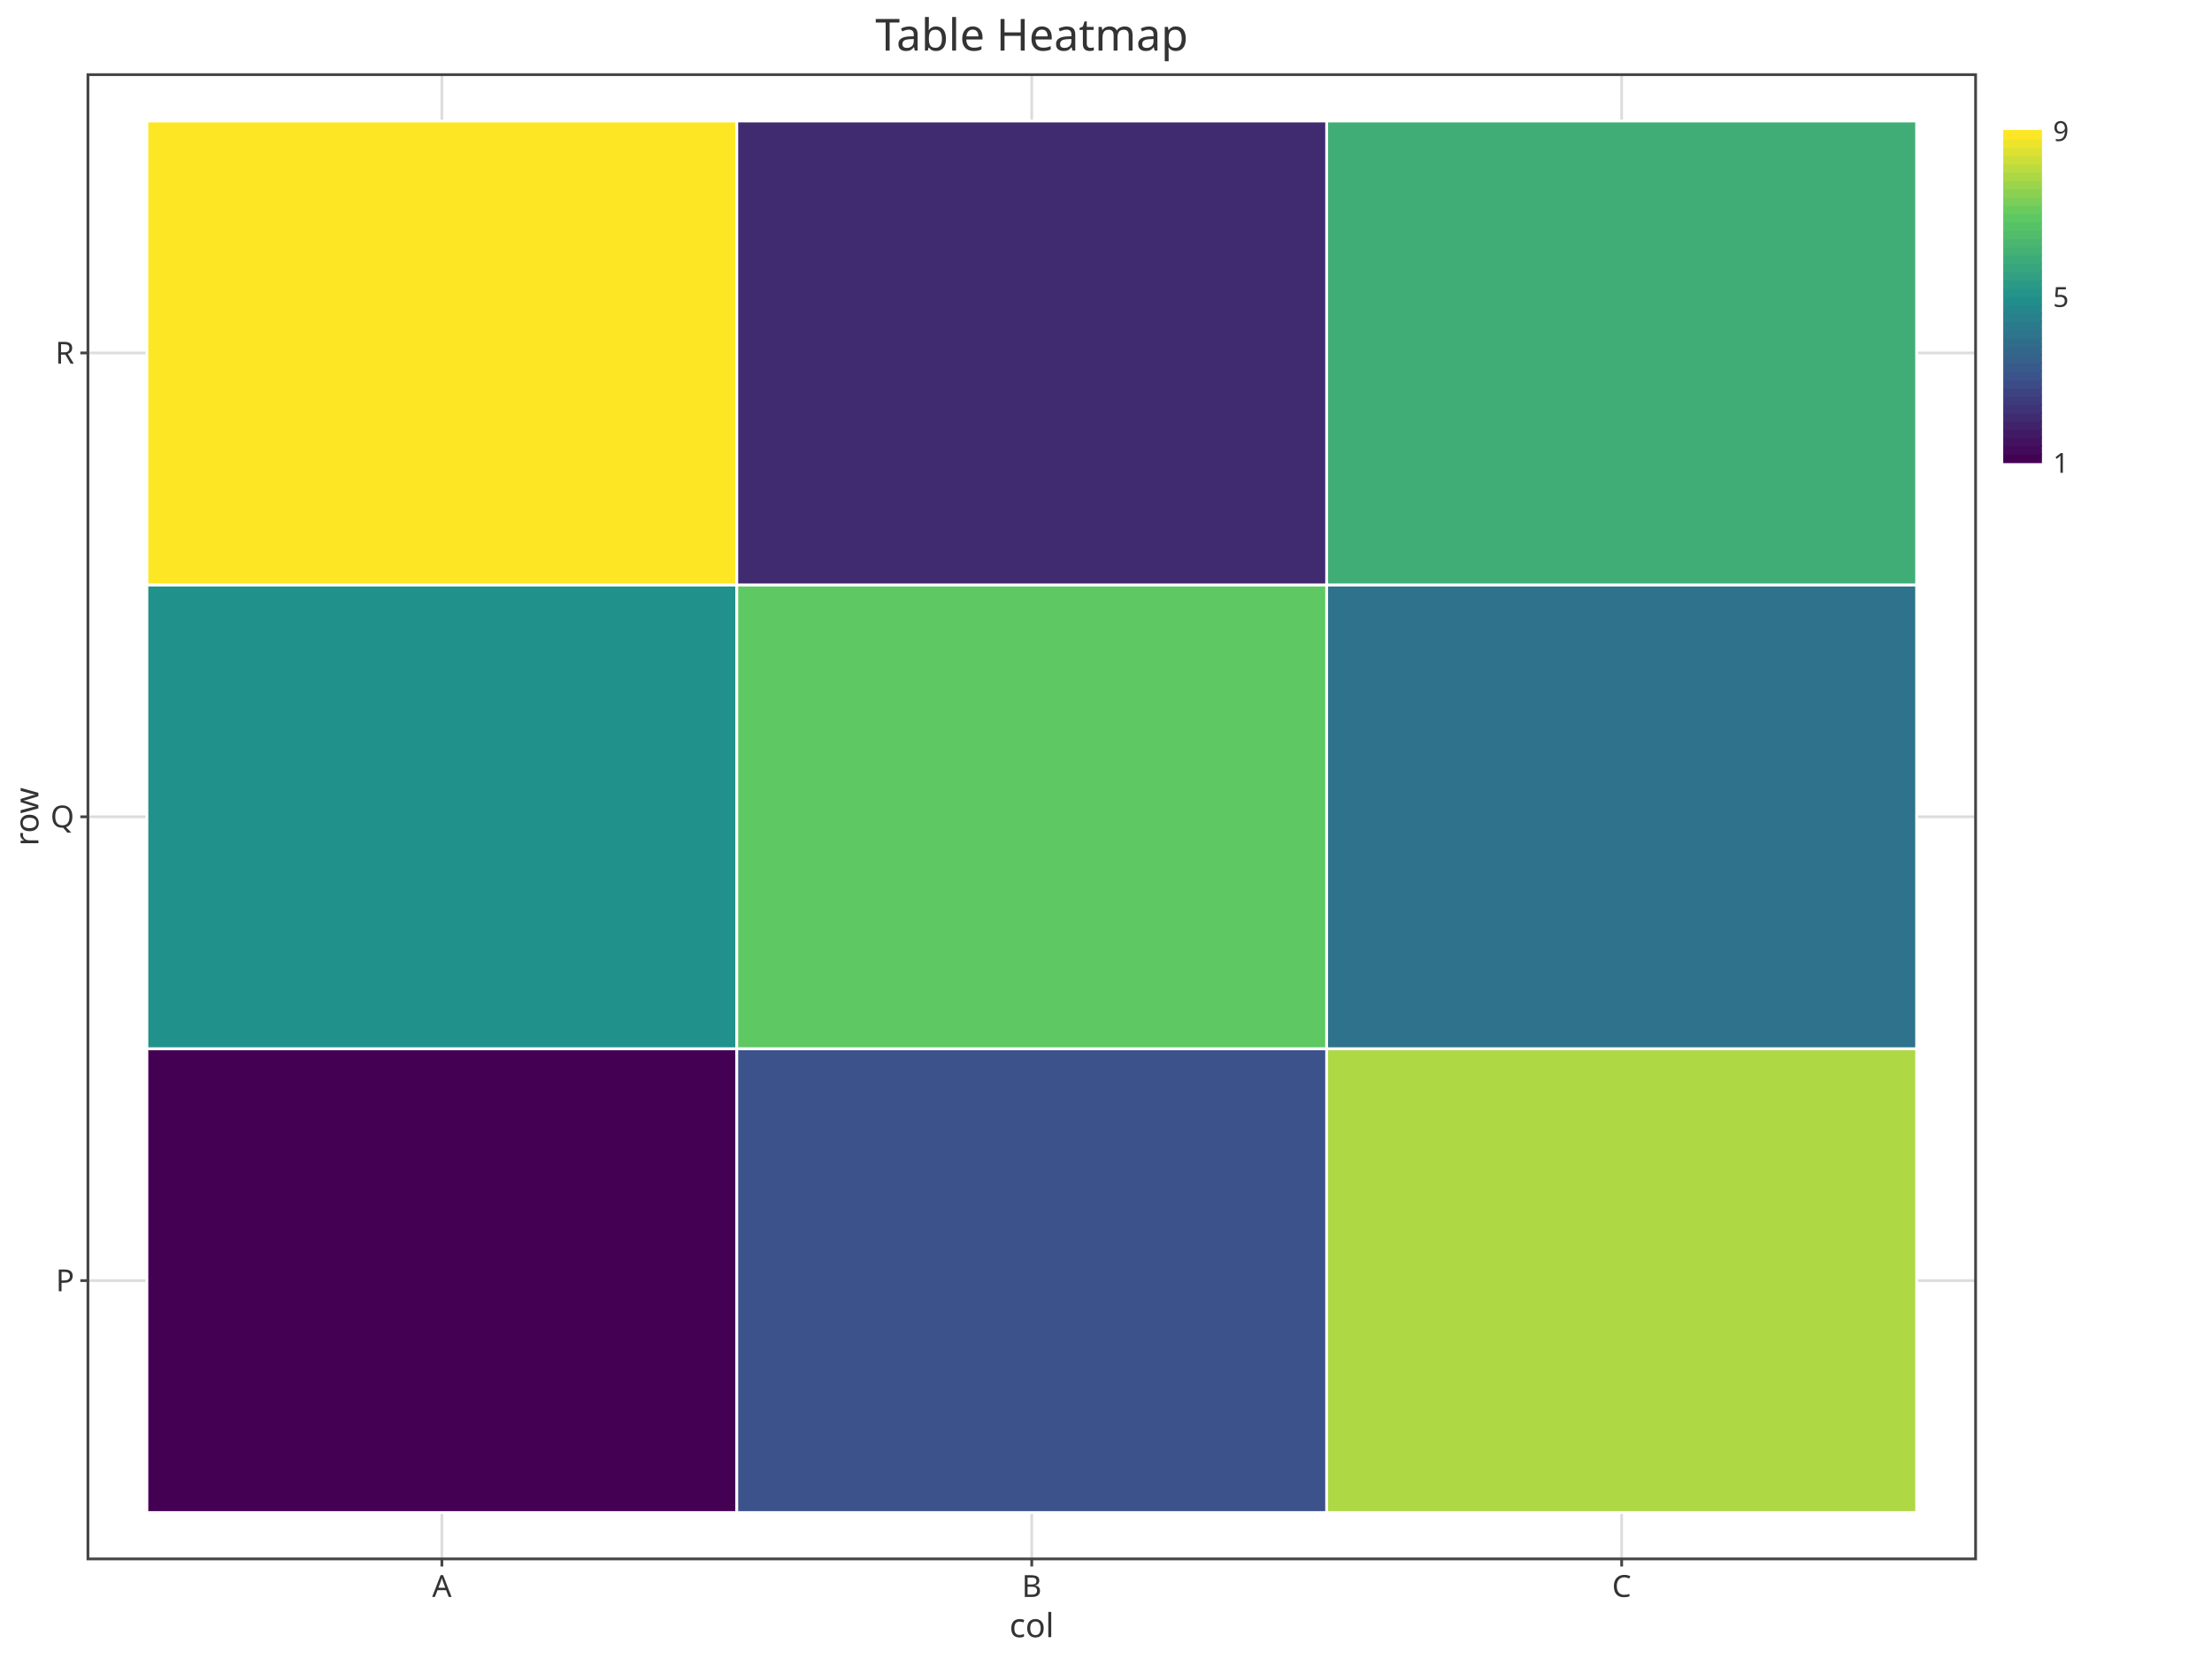
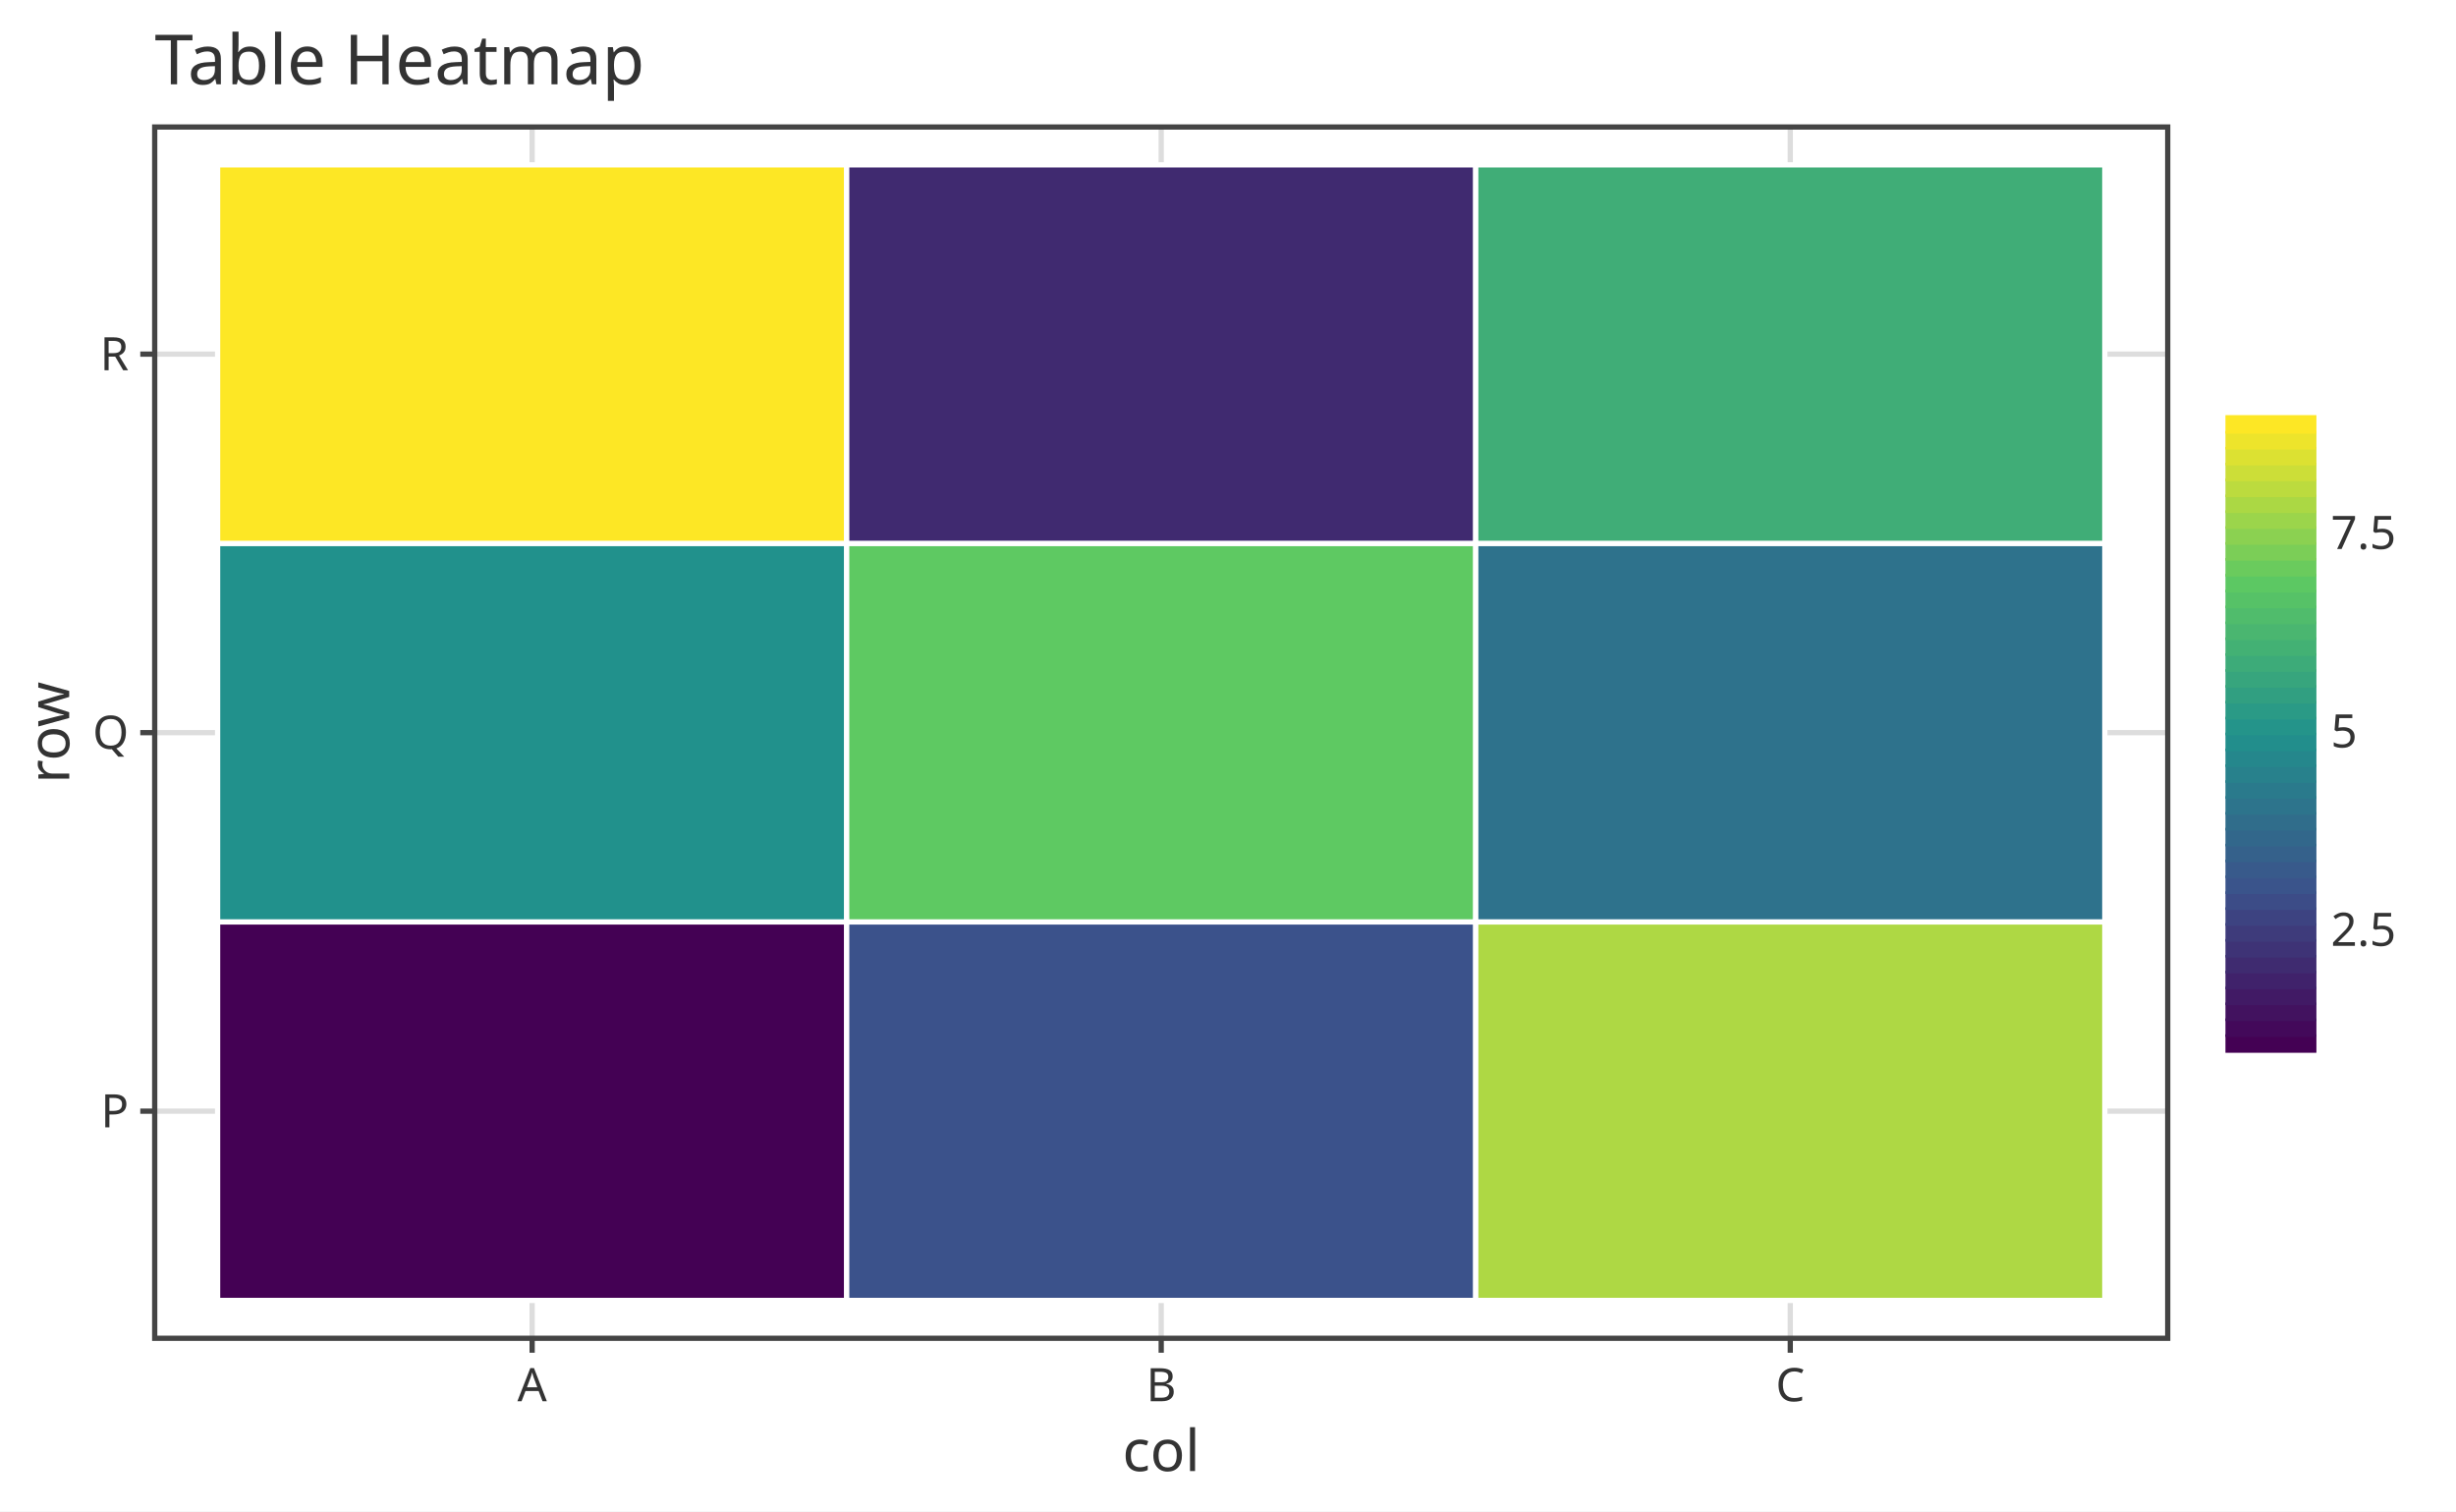
- <svg xmlns="http://www.w3.org/2000/svg" width="800" height="600" viewBox="0 0 800 600">
-   <rect x="0.0" y="0.0" width="800.0" height="600.0" fill="#ffffff" fill-opacity="1.0" stroke="none" />
-   <line x1="159.806" y1="27.0" x2="159.806" y2="563.8" stroke="#dddddd" stroke-width="1.0" />
-   <line x1="373.15" y1="27.0" x2="373.15" y2="563.8" stroke="#dddddd" stroke-width="1.0" />
-   <line x1="586.494" y1="27.0" x2="586.494" y2="563.8" stroke="#dddddd" stroke-width="1.0" />
-   <line x1="31.8" y1="463.15" x2="714.5" y2="463.15" stroke="#dddddd" stroke-width="1.0" />
-   <line x1="31.8" y1="295.4" x2="714.5" y2="295.4" stroke="#dddddd" stroke-width="1.0" />
-   <line x1="31.8" y1="127.65" x2="714.5" y2="127.65" stroke="#dddddd" stroke-width="1.0" />
-   <rect x="31.8" y="27.0" width="682.7" height="536.8" fill="#ffffff" fill-opacity="0.0" stroke="#444444" stroke-width="1.0" />
-   <line x1="159.806" y1="563.8" x2="159.806" y2="566.55" stroke="#444444" stroke-width="1.0" />
-   <text x="159.806" y="577.55" fill="#333333" font-size="11.0" font-family="sans-serif" text-anchor="middle">A</text>
-   <line x1="373.15" y1="563.8" x2="373.15" y2="566.55" stroke="#444444" stroke-width="1.0" />
-   <text x="373.15" y="577.55" fill="#333333" font-size="11.0" font-family="sans-serif" text-anchor="middle">B</text>
-   <line x1="586.494" y1="563.8" x2="586.494" y2="566.55" stroke="#444444" stroke-width="1.0" />
-   <text x="586.494" y="577.55" fill="#333333" font-size="11.0" font-family="sans-serif" text-anchor="middle">C</text>
-   <line x1="31.8" y1="463.15" x2="29.05" y2="463.15" stroke="#444444" stroke-width="1.0" />
-   <text x="26.85" y="467.0" fill="#333333" font-size="11.0" font-family="sans-serif" text-anchor="end">P</text>
-   <line x1="31.8" y1="295.4" x2="29.05" y2="295.4" stroke="#444444" stroke-width="1.0" />
-   <text x="26.85" y="299.25" fill="#333333" font-size="11.0" font-family="sans-serif" text-anchor="end">Q</text>
-   <line x1="31.8" y1="127.65" x2="29.05" y2="127.65" stroke="#444444" stroke-width="1.0" />
-   <text x="26.85" y="131.5" fill="#333333" font-size="11.0" font-family="sans-serif" text-anchor="end">R</text>
-   <text x="373.15" y="18.3" fill="#333333" font-size="16.0" font-family="sans-serif" text-anchor="middle">Table Heatmap</text>
-   <text x="373.15" y="592.1" fill="#333333" font-size="12.0" font-family="sans-serif" text-anchor="middle">col</text>
-   <text x="13.9" y="295.4" fill="#333333" font-size="12.0" font-family="sans-serif" text-anchor="middle" transform="rotate(-90.0 13.9 295.4)">row</text>
-   <rect x="53.134" y="379.275" width="213.344" height="167.75" fill="#440154" fill-opacity="1.0" stroke="#ffffff" stroke-width="1.0" />
-   <rect x="53.134" y="211.525" width="213.344" height="167.75" fill="#21918c" fill-opacity="1.0" stroke="#ffffff" stroke-width="1.0" />
-   <rect x="53.134" y="43.775" width="213.344" height="167.75" fill="#fde725" fill-opacity="1.0" stroke="#ffffff" stroke-width="1.0" />
-   <rect x="266.478" y="379.275" width="213.344" height="167.75" fill="#3b528b" fill-opacity="1.0" stroke="#ffffff" stroke-width="1.0" />
-   <rect x="266.478" y="211.525" width="213.344" height="167.75" fill="#5ec962" fill-opacity="1.0" stroke="#ffffff" stroke-width="1.0" />
-   <rect x="266.478" y="43.775" width="213.344" height="167.75" fill="#402a70" fill-opacity="1.0" stroke="#ffffff" stroke-width="1.0" />
-   <rect x="479.822" y="379.275" width="213.344" height="167.75" fill="#aed844" fill-opacity="1.0" stroke="#ffffff" stroke-width="1.0" />
-   <rect x="479.822" y="211.525" width="213.344" height="167.75" fill="#2e728c" fill-opacity="1.0" stroke="#ffffff" stroke-width="1.0" />
-   <rect x="479.822" y="43.775" width="213.344" height="167.75" fill="#40ad77" fill-opacity="1.0" stroke="#ffffff" stroke-width="1.0" />
-   <rect x="724.5" y="164.0" width="14.0" height="3.5" fill="#440154" fill-opacity="1.0" stroke="none" />
-   <rect x="724.5" y="161.0" width="14.0" height="3.5" fill="#43095a" fill-opacity="1.0" stroke="none" />
-   <rect x="724.5" y="158.0" width="14.0" height="3.5" fill="#42125f" fill-opacity="1.0" stroke="none" />
-   <rect x="724.5" y="155.0" width="14.0" height="3.5" fill="#411a65" fill-opacity="1.0" stroke="none" />
-   <rect x="724.5" y="152.0" width="14.0" height="3.5" fill="#40226b" fill-opacity="1.0" stroke="none" />
-   <rect x="724.5" y="149.0" width="14.0" height="3.5" fill="#3f2b70" fill-opacity="1.0" stroke="none" />
-   <rect x="724.5" y="146.0" width="14.0" height="3.5" fill="#3e3376" fill-opacity="1.0" stroke="none" />
-   <rect x="724.5" y="143.0" width="14.0" height="3.5" fill="#3e3b7b" fill-opacity="1.0" stroke="none" />
-   <rect x="724.5" y="140.0" width="14.0" height="3.5" fill="#3d4381" fill-opacity="1.0" stroke="none" />
-   <rect x="724.5" y="137.0" width="14.0" height="3.5" fill="#3c4c87" fill-opacity="1.0" stroke="none" />
-   <rect x="724.5" y="134.0" width="14.0" height="3.5" fill="#3a548b" fill-opacity="1.0" stroke="none" />
-   <rect x="724.5" y="131.0" width="14.0" height="3.5" fill="#385a8b" fill-opacity="1.0" stroke="none" />
-   <rect x="724.5" y="128.0" width="14.0" height="3.5" fill="#35618b" fill-opacity="1.0" stroke="none" />
-   <rect x="724.5" y="125.0" width="14.0" height="3.5" fill="#32678b" fill-opacity="1.0" stroke="none" />
-   <rect x="724.5" y="122.0" width="14.0" height="3.5" fill="#306d8b" fill-opacity="1.0" stroke="none" />
-   <rect x="724.5" y="119.0" width="14.0" height="3.5" fill="#2d748c" fill-opacity="1.0" stroke="none" />
-   <rect x="724.5" y="116.0" width="14.0" height="3.5" fill="#2a7a8c" fill-opacity="1.0" stroke="none" />
-   <rect x="724.5" y="113.0" width="14.0" height="3.5" fill="#28818c" fill-opacity="1.0" stroke="none" />
-   <rect x="724.5" y="110.0" width="14.0" height="3.5" fill="#25878c" fill-opacity="1.0" stroke="none" />
-   <rect x="724.5" y="107.0" width="14.0" height="3.5" fill="#228e8c" fill-opacity="1.0" stroke="none" />
-   <rect x="724.5" y="104.0" width="14.0" height="3.5" fill="#24948a" fill-opacity="1.0" stroke="none" />
-   <rect x="724.5" y="101.0" width="14.0" height="3.5" fill="#2a9a86" fill-opacity="1.0" stroke="none" />
-   <rect x="724.5" y="98.0" width="14.0" height="3.5" fill="#319f81" fill-opacity="1.0" stroke="none" />
-   <rect x="724.5" y="95.0" width="14.0" height="3.5" fill="#37a57d" fill-opacity="1.0" stroke="none" />
-   <rect x="724.5" y="92.0" width="14.0" height="3.5" fill="#3dab79" fill-opacity="1.0" stroke="none" />
-   <rect x="724.5" y="89.0" width="14.0" height="3.5" fill="#43b174" fill-opacity="1.0" stroke="none" />
-   <rect x="724.5" y="86.0" width="14.0" height="3.5" fill="#4ab670" fill-opacity="1.0" stroke="none" />
-   <rect x="724.5" y="83.0" width="14.0" height="3.5" fill="#50bc6c" fill-opacity="1.0" stroke="none" />
-   <rect x="724.5" y="80.0" width="14.0" height="3.5" fill="#56c267" fill-opacity="1.0" stroke="none" />
-   <rect x="724.5" y="77.0" width="14.0" height="3.5" fill="#5cc863" fill-opacity="1.0" stroke="none" />
-   <rect x="724.5" y="74.0" width="14.0" height="3.5" fill="#6acb5d" fill-opacity="1.0" stroke="none" />
-   <rect x="724.5" y="71.0" width="14.0" height="3.5" fill="#7bce57" fill-opacity="1.0" stroke="none" />
-   <rect x="724.5" y="68.0" width="14.0" height="3.5" fill="#8bd151" fill-opacity="1.0" stroke="none" />
-   <rect x="724.5" y="65.0" width="14.0" height="3.5" fill="#9bd54b" fill-opacity="1.0" stroke="none" />
-   <rect x="724.5" y="62.0" width="14.0" height="3.5" fill="#abd844" fill-opacity="1.0" stroke="none" />
-   <rect x="724.5" y="59.0" width="14.0" height="3.5" fill="#bcdb3e" fill-opacity="1.0" stroke="none" />
-   <rect x="724.5" y="56.0" width="14.0" height="3.5" fill="#ccde38" fill-opacity="1.0" stroke="none" />
-   <rect x="724.5" y="53.0" width="14.0" height="3.5" fill="#dce132" fill-opacity="1.0" stroke="none" />
-   <rect x="724.5" y="50.0" width="14.0" height="3.5" fill="#ede42b" fill-opacity="1.0" stroke="none" />
-   <rect x="724.5" y="47.0" width="14.0" height="3.5" fill="#fde725" fill-opacity="1.0" stroke="none" />
-   <text x="742.5" y="51.0" fill="#333333" font-size="10.0" font-family="sans-serif" text-anchor="start">9</text>
-   <text x="742.5" y="111.0" fill="#333333" font-size="10.0" font-family="sans-serif" text-anchor="start">5</text>
-   <text x="742.5" y="171.0" fill="#333333" font-size="10.0" font-family="sans-serif" text-anchor="start">1</text>
+ <svg xmlns="http://www.w3.org/2000/svg" width="624" height="384" viewBox="0 0 624 384">
+   <rect x="0.0" y="0.0" width="624.0" height="384.0" fill="#ffffff" fill-opacity="1.0" stroke="none" />
+   <line x1="135.203" y1="32.267" x2="135.203" y2="340.0" stroke="#dddddd" stroke-width="1.333" />
+   <line x1="295.031" y1="32.267" x2="295.031" y2="340.0" stroke="#dddddd" stroke-width="1.333" />
+   <line x1="454.859" y1="32.267" x2="454.859" y2="340.0" stroke="#dddddd" stroke-width="1.333" />
+   <line x1="39.307" y1="282.3" x2="550.755" y2="282.3" stroke="#dddddd" stroke-width="1.333" />
+   <line x1="39.307" y1="186.133" x2="550.755" y2="186.133" stroke="#dddddd" stroke-width="1.333" />
+   <line x1="39.307" y1="89.967" x2="550.755" y2="89.967" stroke="#dddddd" stroke-width="1.333" />
+   <rect x="39.307" y="32.267" width="511.449" height="307.733" fill="#ffffff" fill-opacity="0.0" stroke="#444444" stroke-width="1.333" />
+   <line x1="135.203" y1="340.0" x2="135.203" y2="343.667" stroke="#444444" stroke-width="1.333" />
+   <text x="135.203" y="355.987" fill="#333333" font-size="11.733" font-family="sans-serif" text-anchor="middle">A</text>
+   <line x1="295.031" y1="340.0" x2="295.031" y2="343.667" stroke="#444444" stroke-width="1.333" />
+   <text x="295.031" y="355.987" fill="#333333" font-size="11.733" font-family="sans-serif" text-anchor="middle">B</text>
+   <line x1="454.859" y1="340.0" x2="454.859" y2="343.667" stroke="#444444" stroke-width="1.333" />
+   <text x="454.859" y="355.987" fill="#333333" font-size="11.733" font-family="sans-serif" text-anchor="middle">C</text>
+   <line x1="39.307" y1="282.3" x2="35.64" y2="282.3" stroke="#444444" stroke-width="1.333" />
+   <text x="32.707" y="286.407" fill="#333333" font-size="11.733" font-family="sans-serif" text-anchor="end">P</text>
+   <line x1="39.307" y1="186.133" x2="35.64" y2="186.133" stroke="#444444" stroke-width="1.333" />
+   <text x="32.707" y="190.24" fill="#333333" font-size="11.733" font-family="sans-serif" text-anchor="end">Q</text>
+   <line x1="39.307" y1="89.967" x2="35.64" y2="89.967" stroke="#444444" stroke-width="1.333" />
+   <text x="32.707" y="94.073" fill="#333333" font-size="11.733" font-family="sans-serif" text-anchor="end">R</text>
+   <text x="39.307" y="21.413" fill="#333333" font-size="17.6" font-family="sans-serif" text-anchor="start">Table Heatmap</text>
+   <text x="295.031" y="373.733" fill="#333333" font-size="14.667" font-family="sans-serif" text-anchor="middle">col</text>
+   <text x="17.6" y="186.133" fill="#333333" font-size="14.667" font-family="sans-serif" text-anchor="middle" transform="rotate(-90.0 17.6 186.1333)">row</text>
+   <rect x="55.289" y="234.217" width="159.828" height="96.167" fill="#440154" fill-opacity="1.0" stroke="#ffffff" stroke-width="1.333" />
+   <rect x="55.289" y="138.05" width="159.828" height="96.167" fill="#21918c" fill-opacity="1.0" stroke="#ffffff" stroke-width="1.333" />
+   <rect x="55.289" y="41.883" width="159.828" height="96.167" fill="#fde725" fill-opacity="1.0" stroke="#ffffff" stroke-width="1.333" />
+   <rect x="215.117" y="234.217" width="159.828" height="96.167" fill="#3b528b" fill-opacity="1.0" stroke="#ffffff" stroke-width="1.333" />
+   <rect x="215.117" y="138.05" width="159.828" height="96.167" fill="#5ec962" fill-opacity="1.0" stroke="#ffffff" stroke-width="1.333" />
+   <rect x="215.117" y="41.883" width="159.828" height="96.167" fill="#402a70" fill-opacity="1.0" stroke="#ffffff" stroke-width="1.333" />
+   <rect x="374.945" y="234.217" width="159.828" height="96.167" fill="#aed844" fill-opacity="1.0" stroke="#ffffff" stroke-width="1.333" />
+   <rect x="374.945" y="138.05" width="159.828" height="96.167" fill="#2e728c" fill-opacity="1.0" stroke="#ffffff" stroke-width="1.333" />
+   <rect x="374.945" y="41.883" width="159.828" height="96.167" fill="#40ad77" fill-opacity="1.0" stroke="#ffffff" stroke-width="1.333" />
+   <rect x="565.422" y="262.767" width="23.114" height="4.7" fill="#440154" fill-opacity="1.0" stroke="none" />
+   <rect x="565.422" y="258.733" width="23.114" height="4.7" fill="#43095a" fill-opacity="1.0" stroke="none" />
+   <rect x="565.422" y="254.7" width="23.114" height="4.7" fill="#42125f" fill-opacity="1.0" stroke="none" />
+   <rect x="565.422" y="250.667" width="23.114" height="4.7" fill="#411a65" fill-opacity="1.0" stroke="none" />
+   <rect x="565.422" y="246.633" width="23.114" height="4.7" fill="#40226b" fill-opacity="1.0" stroke="none" />
+   <rect x="565.422" y="242.6" width="23.114" height="4.7" fill="#3f2b70" fill-opacity="1.0" stroke="none" />
+   <rect x="565.422" y="238.567" width="23.114" height="4.7" fill="#3e3376" fill-opacity="1.0" stroke="none" />
+   <rect x="565.422" y="234.533" width="23.114" height="4.7" fill="#3e3b7b" fill-opacity="1.0" stroke="none" />
+   <rect x="565.422" y="230.5" width="23.114" height="4.7" fill="#3d4381" fill-opacity="1.0" stroke="none" />
+   <rect x="565.422" y="226.467" width="23.114" height="4.7" fill="#3c4c87" fill-opacity="1.0" stroke="none" />
+   <rect x="565.422" y="222.433" width="23.114" height="4.7" fill="#3a548b" fill-opacity="1.0" stroke="none" />
+   <rect x="565.422" y="218.4" width="23.114" height="4.7" fill="#385a8b" fill-opacity="1.0" stroke="none" />
+   <rect x="565.422" y="214.367" width="23.114" height="4.7" fill="#35618b" fill-opacity="1.0" stroke="none" />
+   <rect x="565.422" y="210.333" width="23.114" height="4.7" fill="#32678b" fill-opacity="1.0" stroke="none" />
+   <rect x="565.422" y="206.3" width="23.114" height="4.7" fill="#306d8b" fill-opacity="1.0" stroke="none" />
+   <rect x="565.422" y="202.267" width="23.114" height="4.7" fill="#2d748c" fill-opacity="1.0" stroke="none" />
+   <rect x="565.422" y="198.233" width="23.114" height="4.7" fill="#2a7a8c" fill-opacity="1.0" stroke="none" />
+   <rect x="565.422" y="194.2" width="23.114" height="4.7" fill="#28818c" fill-opacity="1.0" stroke="none" />
+   <rect x="565.422" y="190.167" width="23.114" height="4.7" fill="#25878c" fill-opacity="1.0" stroke="none" />
+   <rect x="565.422" y="186.133" width="23.114" height="4.7" fill="#228e8c" fill-opacity="1.0" stroke="none" />
+   <rect x="565.422" y="182.1" width="23.114" height="4.7" fill="#24948a" fill-opacity="1.0" stroke="none" />
+   <rect x="565.422" y="178.067" width="23.114" height="4.7" fill="#2a9a86" fill-opacity="1.0" stroke="none" />
+   <rect x="565.422" y="174.033" width="23.114" height="4.7" fill="#319f81" fill-opacity="1.0" stroke="none" />
+   <rect x="565.422" y="170" width="23.114" height="4.7" fill="#37a57d" fill-opacity="1.0" stroke="none" />
+   <rect x="565.422" y="165.967" width="23.114" height="4.7" fill="#3dab79" fill-opacity="1.0" stroke="none" />
+   <rect x="565.422" y="161.933" width="23.114" height="4.7" fill="#43b174" fill-opacity="1.0" stroke="none" />
+   <rect x="565.422" y="157.9" width="23.114" height="4.7" fill="#4ab670" fill-opacity="1.0" stroke="none" />
+   <rect x="565.422" y="153.867" width="23.114" height="4.7" fill="#50bc6c" fill-opacity="1.0" stroke="none" />
+   <rect x="565.422" y="149.833" width="23.114" height="4.7" fill="#56c267" fill-opacity="1.0" stroke="none" />
+   <rect x="565.422" y="145.8" width="23.114" height="4.7" fill="#5cc863" fill-opacity="1.0" stroke="none" />
+   <rect x="565.422" y="141.767" width="23.114" height="4.7" fill="#6acb5d" fill-opacity="1.0" stroke="none" />
+   <rect x="565.422" y="137.733" width="23.114" height="4.7" fill="#7bce57" fill-opacity="1.0" stroke="none" />
+   <rect x="565.422" y="133.7" width="23.114" height="4.7" fill="#8bd151" fill-opacity="1.0" stroke="none" />
+   <rect x="565.422" y="129.667" width="23.114" height="4.7" fill="#9bd54b" fill-opacity="1.0" stroke="none" />
+   <rect x="565.422" y="125.633" width="23.114" height="4.7" fill="#abd844" fill-opacity="1.0" stroke="none" />
+   <rect x="565.422" y="121.6" width="23.114" height="4.7" fill="#bcdb3e" fill-opacity="1.0" stroke="none" />
+   <rect x="565.422" y="117.567" width="23.114" height="4.7" fill="#ccde38" fill-opacity="1.0" stroke="none" />
+   <rect x="565.422" y="113.533" width="23.114" height="4.7" fill="#dce132" fill-opacity="1.0" stroke="none" />
+   <rect x="565.422" y="109.5" width="23.114" height="4.7" fill="#ede42b" fill-opacity="1.0" stroke="none" />
+   <rect x="565.422" y="105.467" width="23.114" height="4.7" fill="#fde725" fill-opacity="1.0" stroke="none" />
+   <text x="592.203" y="240.305" fill="#333333" font-size="11.733" font-family="sans-serif" text-anchor="start">2.5</text>
+   <text x="592.203" y="189.888" fill="#333333" font-size="11.733" font-family="sans-serif" text-anchor="start">5</text>
+   <text x="592.203" y="139.471" fill="#333333" font-size="11.733" font-family="sans-serif" text-anchor="start">7.5</text>
</svg>
